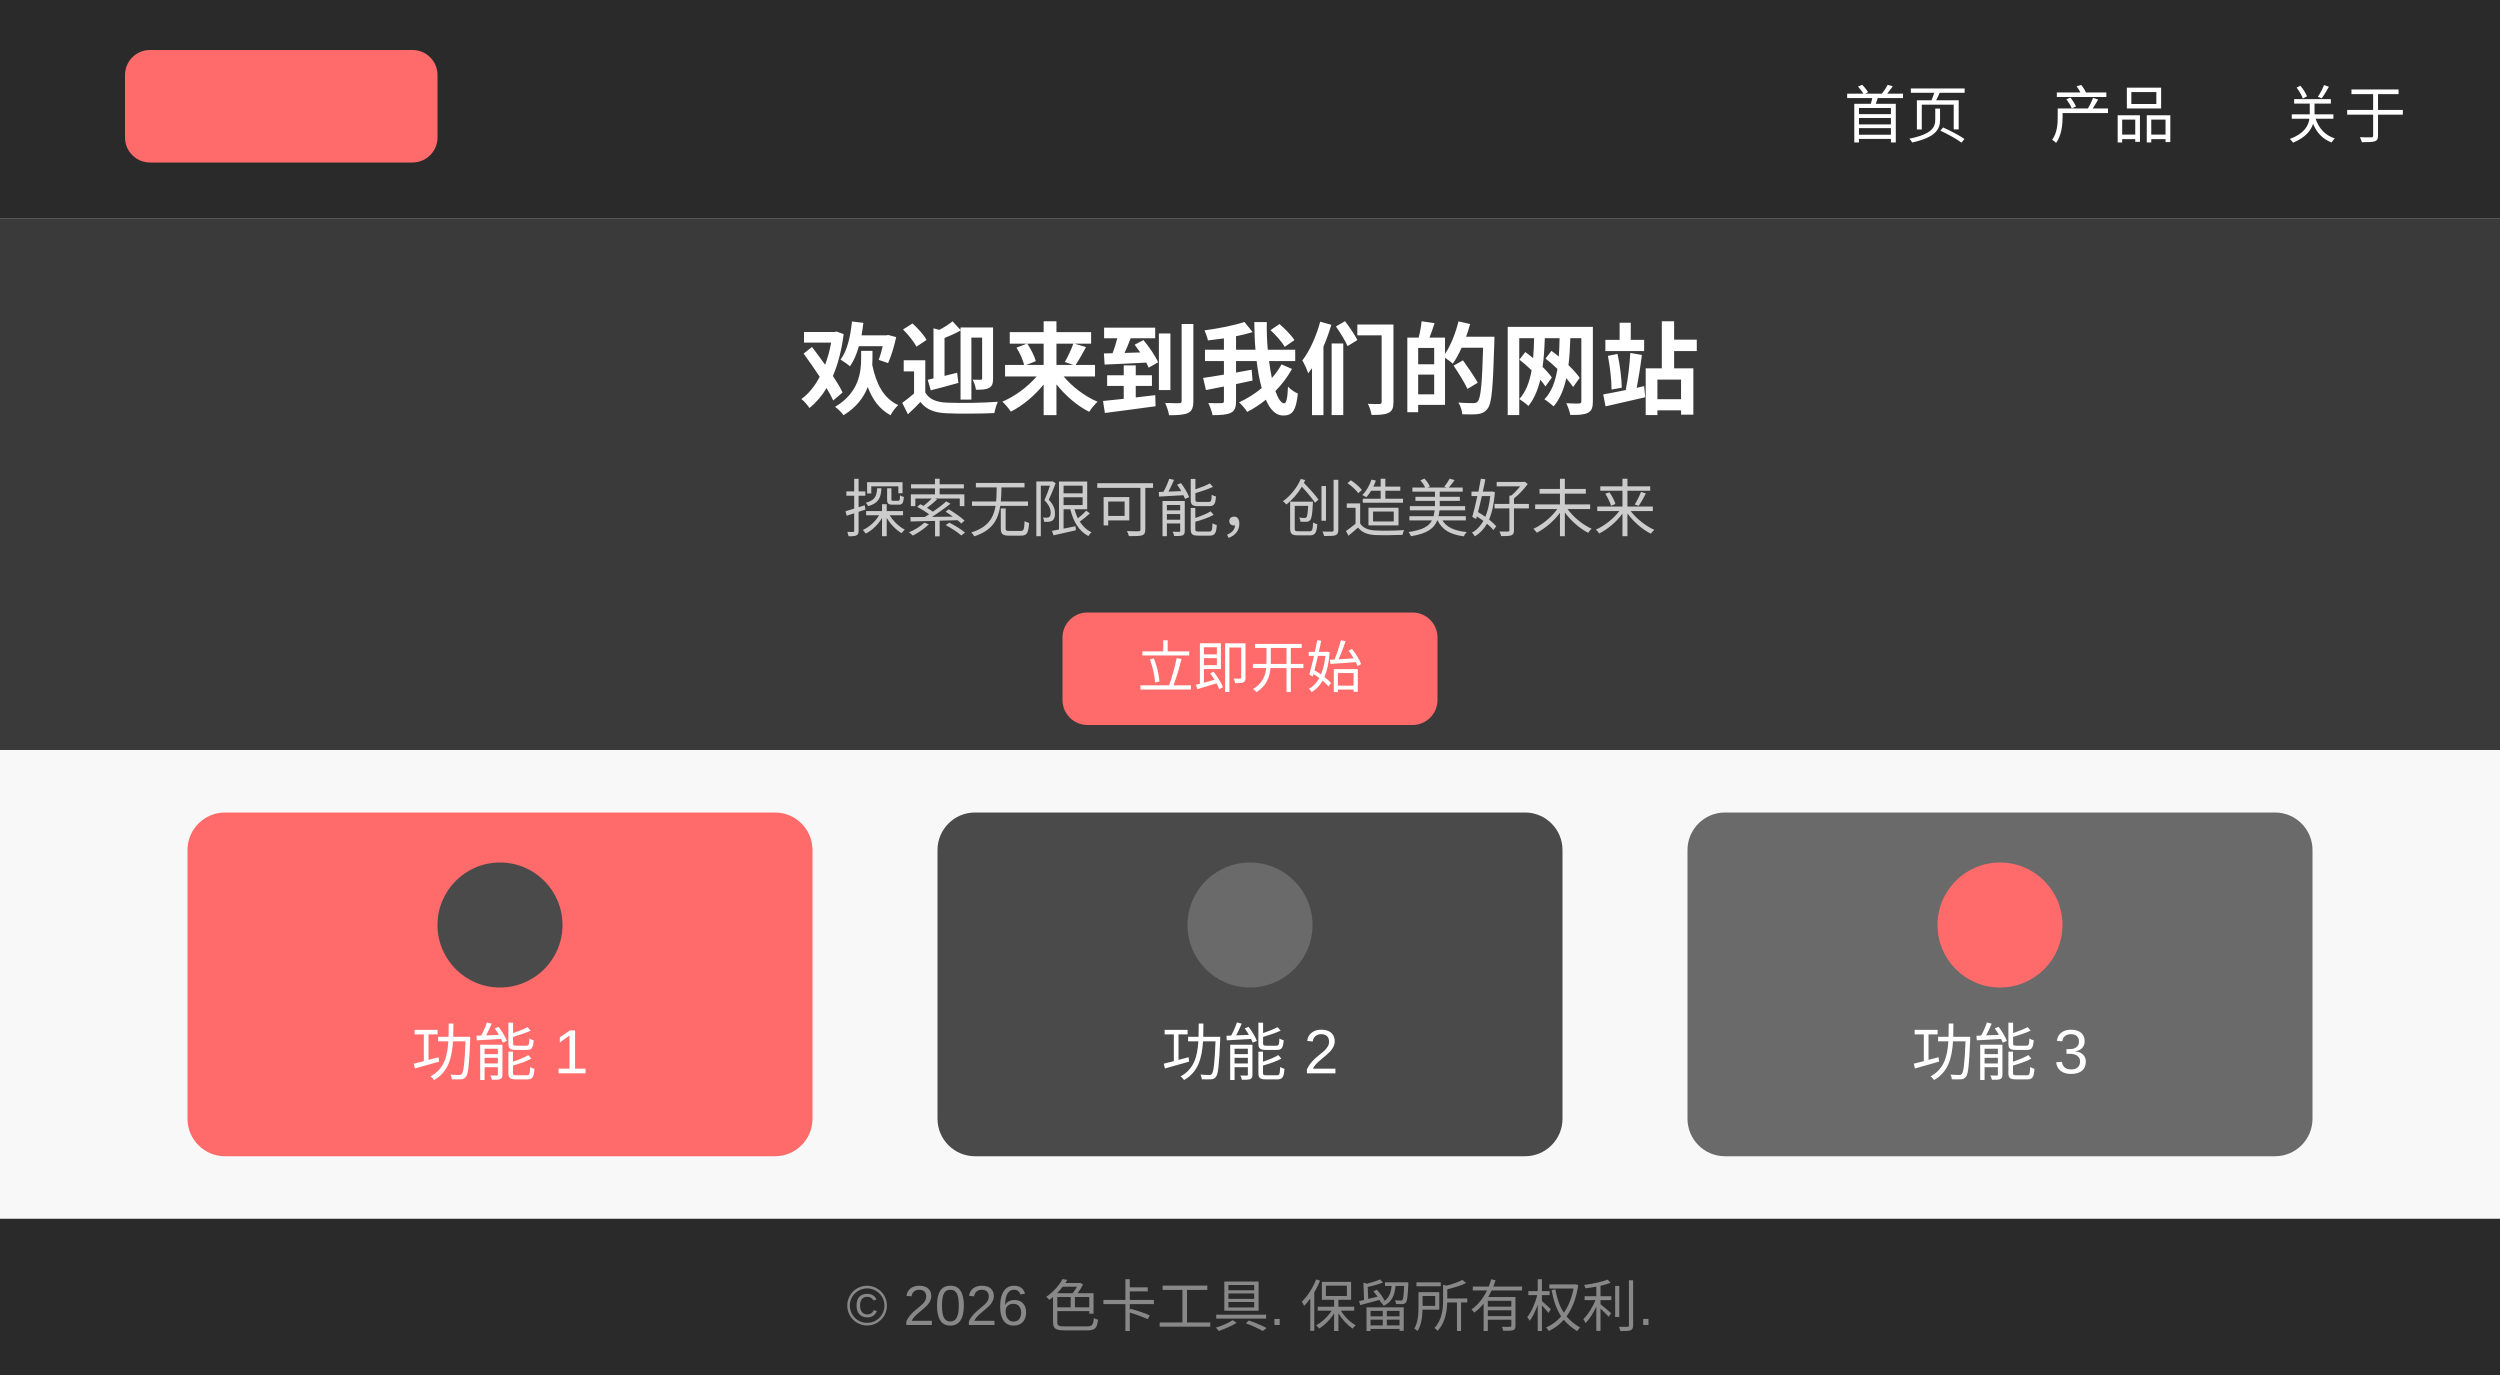
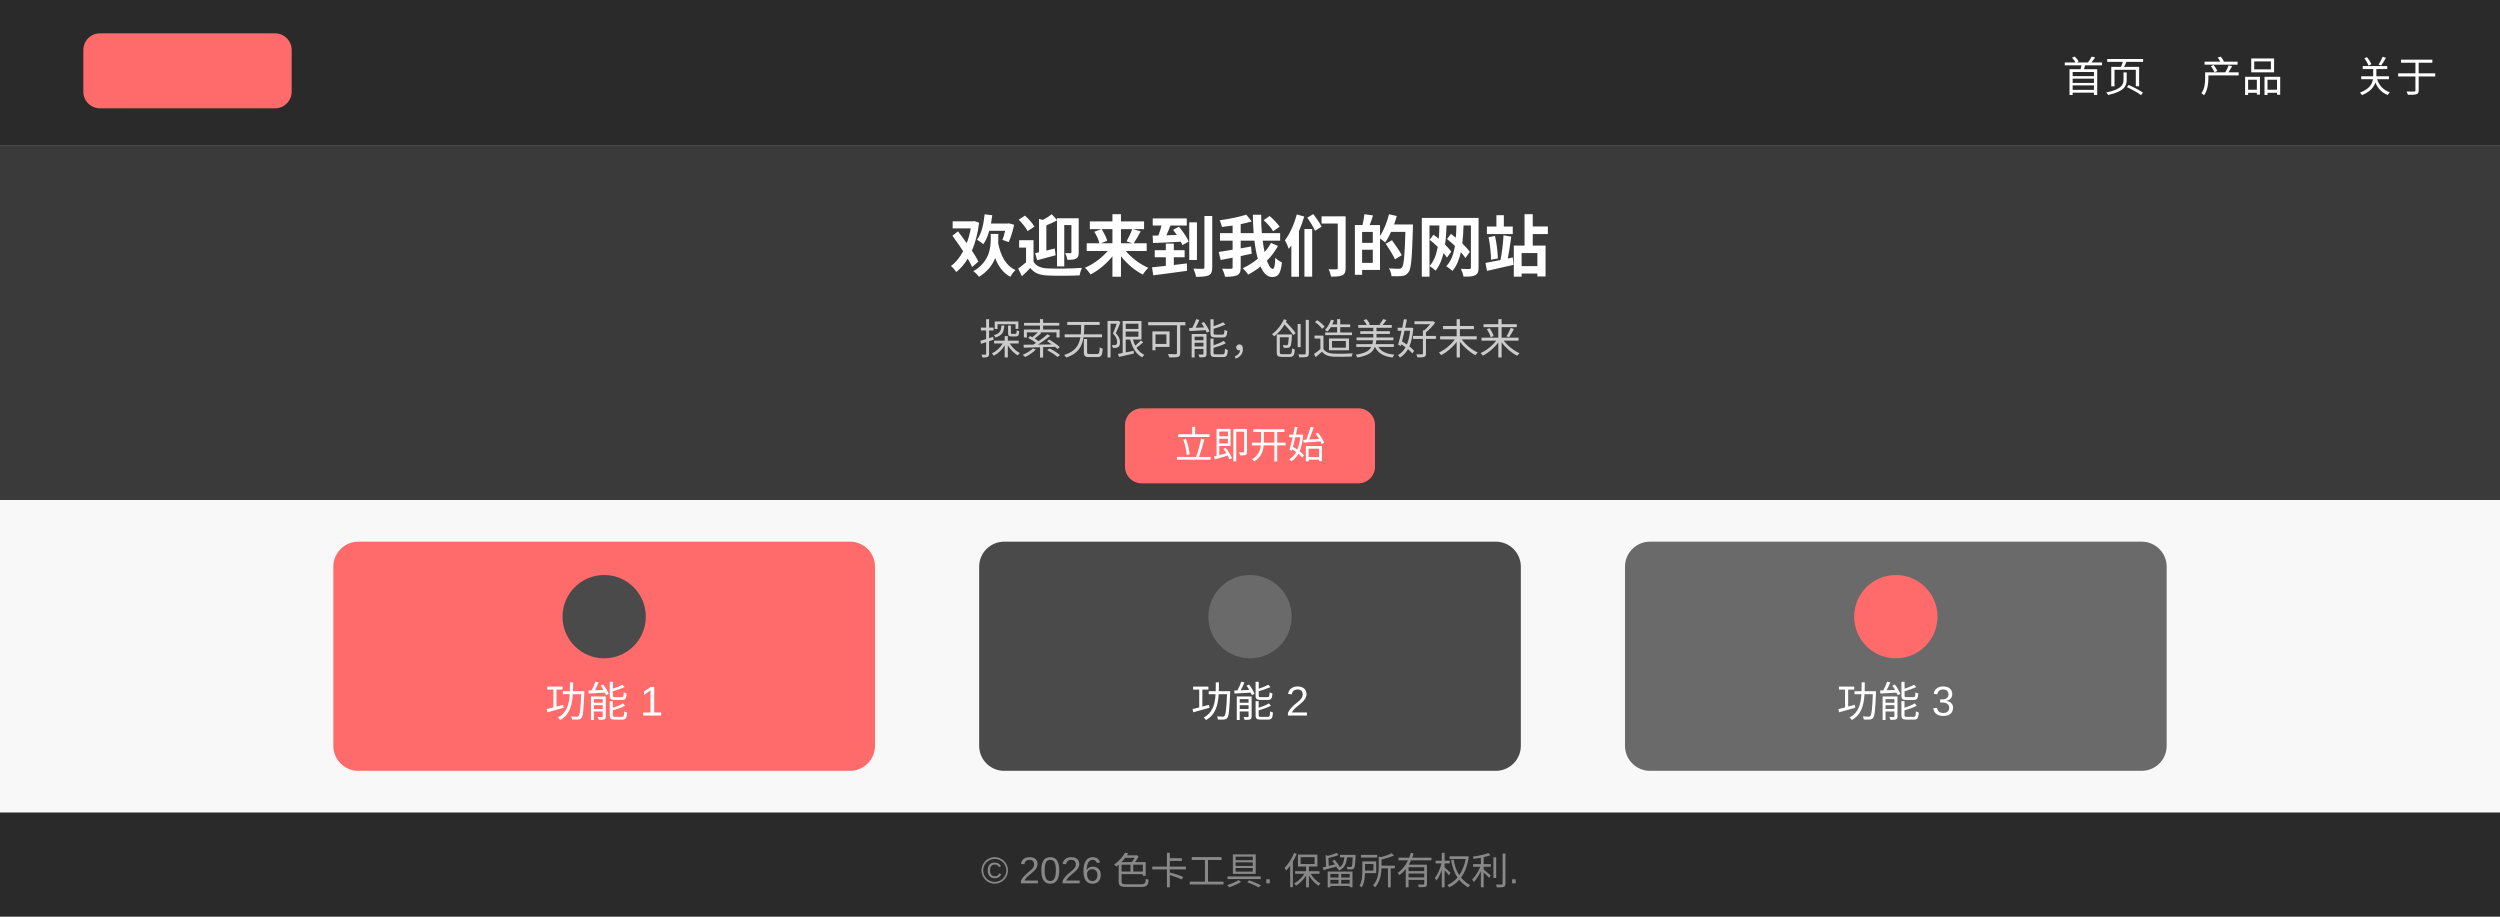
- <svg xmlns="http://www.w3.org/2000/svg" viewBox="0 0 400 220">
-   <rect id="background" class="background" width="400" height="220" fill="#f8f8f8" />
-   <rect id="navbar" class="primary" x="0" y="0" width="400" height="35" fill="#2a2a2a" />
+ <svg xmlns="http://www.w3.org/2000/svg" viewBox="0 0 600 220">
+   <rect id="background" class="background" width="600" height="220" fill="#f8f8f8" />
+   <rect id="navbar" class="primary" x="0" y="0" width="600" height="35" fill="#2a2a2a" />
  <rect id="logo" class="accent" x="20" y="8" width="50" height="18" rx="4" fill="#ff6b6b" />
-   <text id="nav-item-1" class="text" x="295" y="22" font-family="Arial, sans-serif" font-size="10" fill="#ffffff" data-fixed-color="black">首页</text>
-   <text id="nav-item-2" class="text" x="328" y="22" font-family="Arial, sans-serif" font-size="10" fill="#ffffff" data-fixed-color="black">产品</text>
-   <text id="nav-item-3" class="text" x="365" y="22" font-family="Arial, sans-serif" font-size="10" fill="#ffffff" data-fixed-color="black">关于</text>
-   <rect id="hero" class="secondary" x="0" y="35" width="400" height="85" fill="#3a3a3a" />
-   <text id="hero-title" class="text" x="200" y="65" text-anchor="middle" font-family="Arial, sans-serif" font-size="16" font-weight="bold" fill="#ffffff" data-fixed-color="black">欢迎来到我们的网站</text>
-   <text id="hero-subtitle" class="text" x="200" y="85" text-anchor="middle" font-family="Arial, sans-serif" font-size="10" fill="#cccccc" data-fixed-color="black">探索无限可能，创造美好未来</text>
-   <rect id="hero-button" class="accent" x="170" y="98" width="60" height="18" rx="4" fill="#ff6b6b" />
-   <text id="button-text" class="text" x="200" y="110" text-anchor="middle" font-family="Arial, sans-serif" font-size="9" fill="#ffffff" data-fixed-color="black">立即开始</text>
-   <rect id="card-1" class="accent" x="30" y="130" width="100" height="55" rx="6" fill="#ff6b6b" />
-   <circle id="card-1-icon" class="primary" cx="80" cy="148" r="10" fill="#4a4a4a" />
-   <text id="card-1-title" class="text" x="80" y="172" text-anchor="middle" font-family="Arial, sans-serif" font-size="10" fill="#ffffff" data-fixed-color="black">功能 1</text>
-   <rect id="card-2" class="primary" x="150" y="130" width="100" height="55" rx="6" fill="#4a4a4a" />
-   <circle id="card-2-icon" class="secondary" cx="200" cy="148" r="10" fill="#6a6a6a" />
-   <text id="card-2-title" class="text" x="200" y="172" text-anchor="middle" font-family="Arial, sans-serif" font-size="10" fill="#ffffff" data-fixed-color="black">功能 2</text>
-   <rect id="card-3" class="secondary" x="270" y="130" width="100" height="55" rx="6" fill="#6a6a6a" />
-   <circle id="card-3-icon" class="accent" cx="320" cy="148" r="10" fill="#ff6b6b" />
-   <text id="card-3-title" class="text" x="320" y="172" text-anchor="middle" font-family="Arial, sans-serif" font-size="10" fill="#ffffff" data-fixed-color="black">功能 3</text>
-   <rect id="footer" class="primary" x="0" y="195" width="400" height="25" fill="#2a2a2a" />
-   <text id="footer-text" class="text" x="200" y="212" text-anchor="middle" font-family="Arial, sans-serif" font-size="9" fill="#888888" data-fixed-color="black">© 2026 色卡工具. 保留所有权利.</text>
+   <text id="nav-item-1" class="text" x="495" y="22" font-family="Arial, sans-serif" font-size="10" fill="#ffffff" data-fixed-color="black">首页</text>
+   <text id="nav-item-2" class="text" x="528" y="22" font-family="Arial, sans-serif" font-size="10" fill="#ffffff" data-fixed-color="black">产品</text>
+   <text id="nav-item-3" class="text" x="565" y="22" font-family="Arial, sans-serif" font-size="10" fill="#ffffff" data-fixed-color="black">关于</text>
+   <rect id="hero" class="secondary" x="0" y="35" width="600" height="85" fill="#3a3a3a" />
+   <text id="hero-title" class="text" x="300" y="65" text-anchor="middle" font-family="Arial, sans-serif" font-size="16" font-weight="bold" fill="#ffffff" data-fixed-color="black">欢迎来到我们的网站</text>
+   <text id="hero-subtitle" class="text" x="300" y="85" text-anchor="middle" font-family="Arial, sans-serif" font-size="10" fill="#cccccc" data-fixed-color="black">探索无限可能，创造美好未来</text>
+   <rect id="hero-button" class="accent" x="270" y="98" width="60" height="18" rx="4" fill="#ff6b6b" />
+   <text id="button-text" class="text" x="300" y="110" text-anchor="middle" font-family="Arial, sans-serif" font-size="9" fill="#ffffff" data-fixed-color="black">立即开始</text>
+   <rect id="card-1" class="accent" x="80" y="130" width="130" height="55" rx="6" fill="#ff6b6b" />
+   <circle id="card-1-icon" class="primary" cx="145" cy="148" r="10" fill="#4a4a4a" />
+   <text id="card-1-title" class="text" x="145" y="172" text-anchor="middle" font-family="Arial, sans-serif" font-size="10" fill="#ffffff" data-fixed-color="black">功能 1</text>
+   <rect id="card-2" class="primary" x="235" y="130" width="130" height="55" rx="6" fill="#4a4a4a" />
+   <circle id="card-2-icon" class="secondary" cx="300" cy="148" r="10" fill="#6a6a6a" />
+   <text id="card-2-title" class="text" x="300" y="172" text-anchor="middle" font-family="Arial, sans-serif" font-size="10" fill="#ffffff" data-fixed-color="black">功能 2</text>
+   <rect id="card-3" class="secondary" x="390" y="130" width="130" height="55" rx="6" fill="#6a6a6a" />
+   <circle id="card-3-icon" class="accent" cx="455" cy="148" r="10" fill="#ff6b6b" />
+   <text id="card-3-title" class="text" x="455" y="172" text-anchor="middle" font-family="Arial, sans-serif" font-size="10" fill="#ffffff" data-fixed-color="black">功能 3</text>
+   <rect id="footer" class="primary" x="0" y="195" width="600" height="25" fill="#2a2a2a" />
+   <text id="footer-text" class="text" x="300" y="212" text-anchor="middle" font-family="Arial, sans-serif" font-size="9" fill="#888888" data-fixed-color="black">© 2026 色卡工具. 保留所有权利.</text>
</svg>
